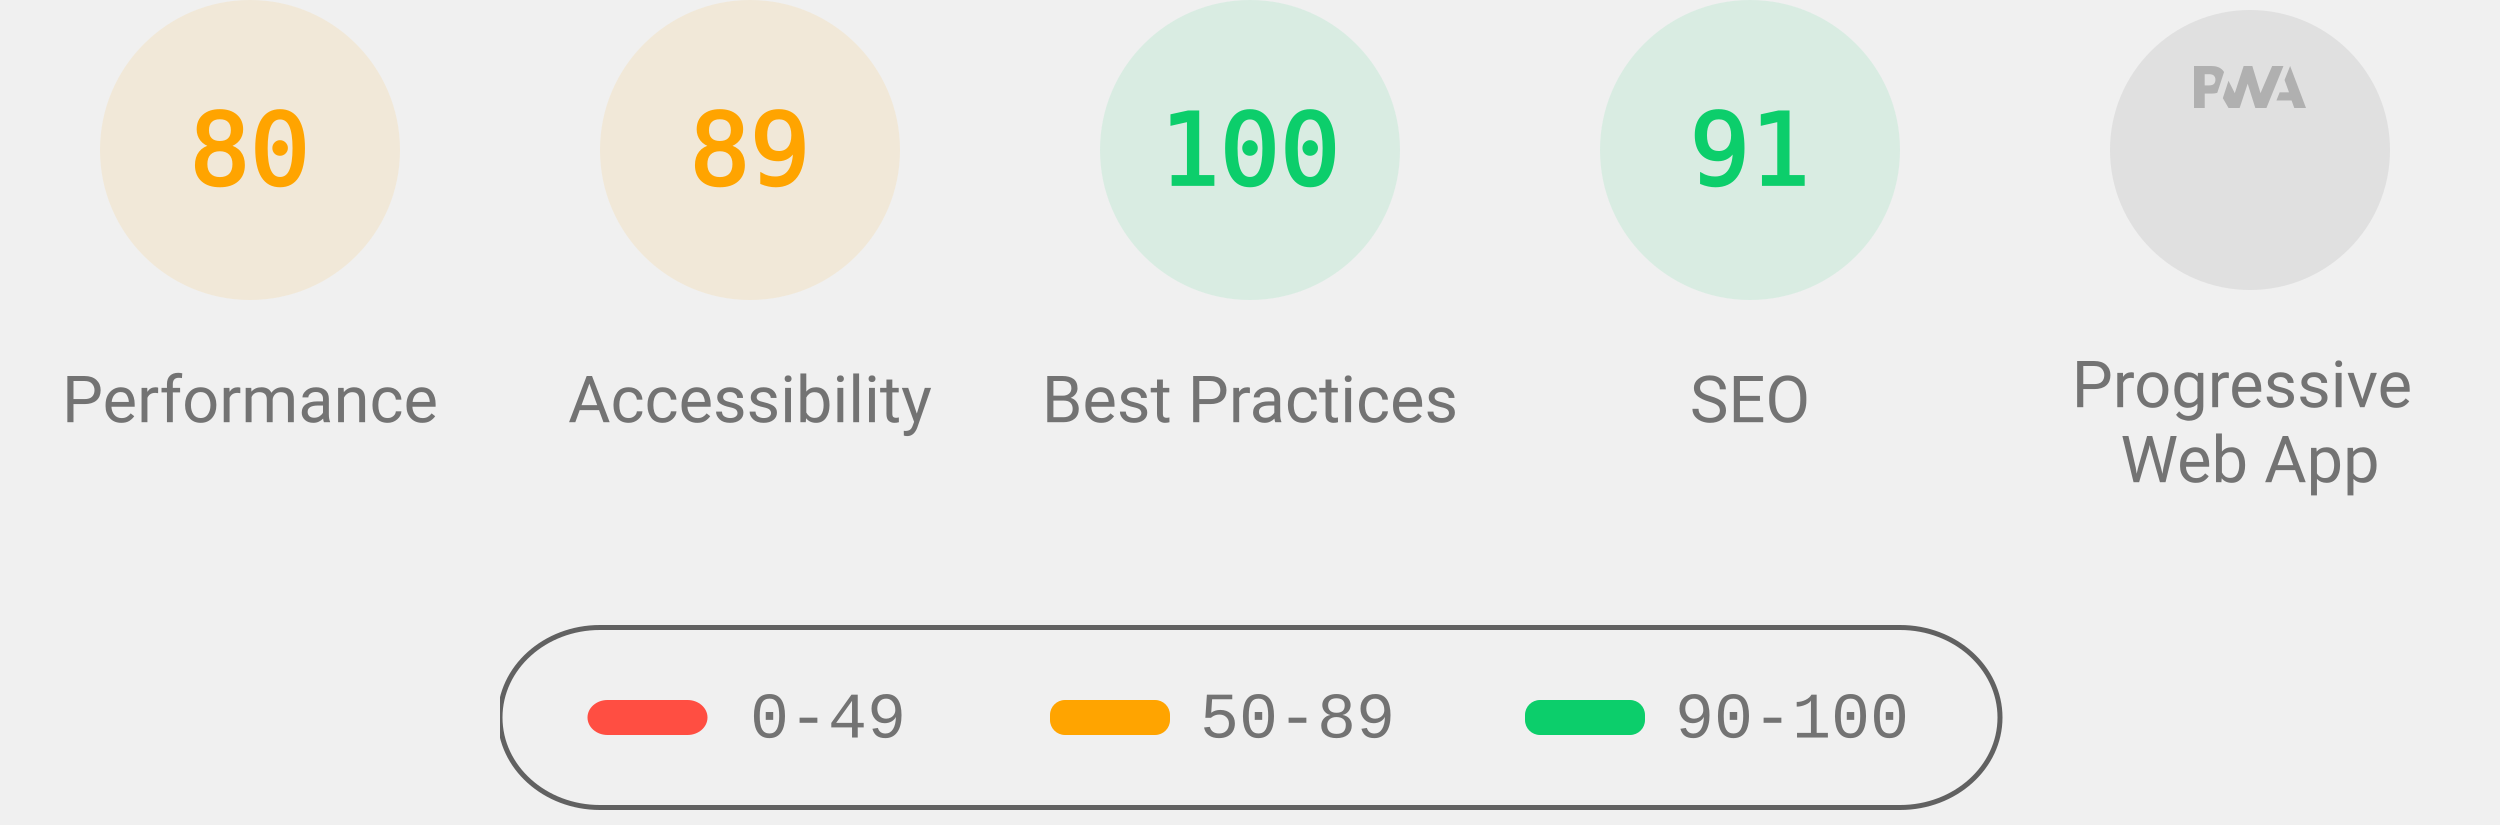
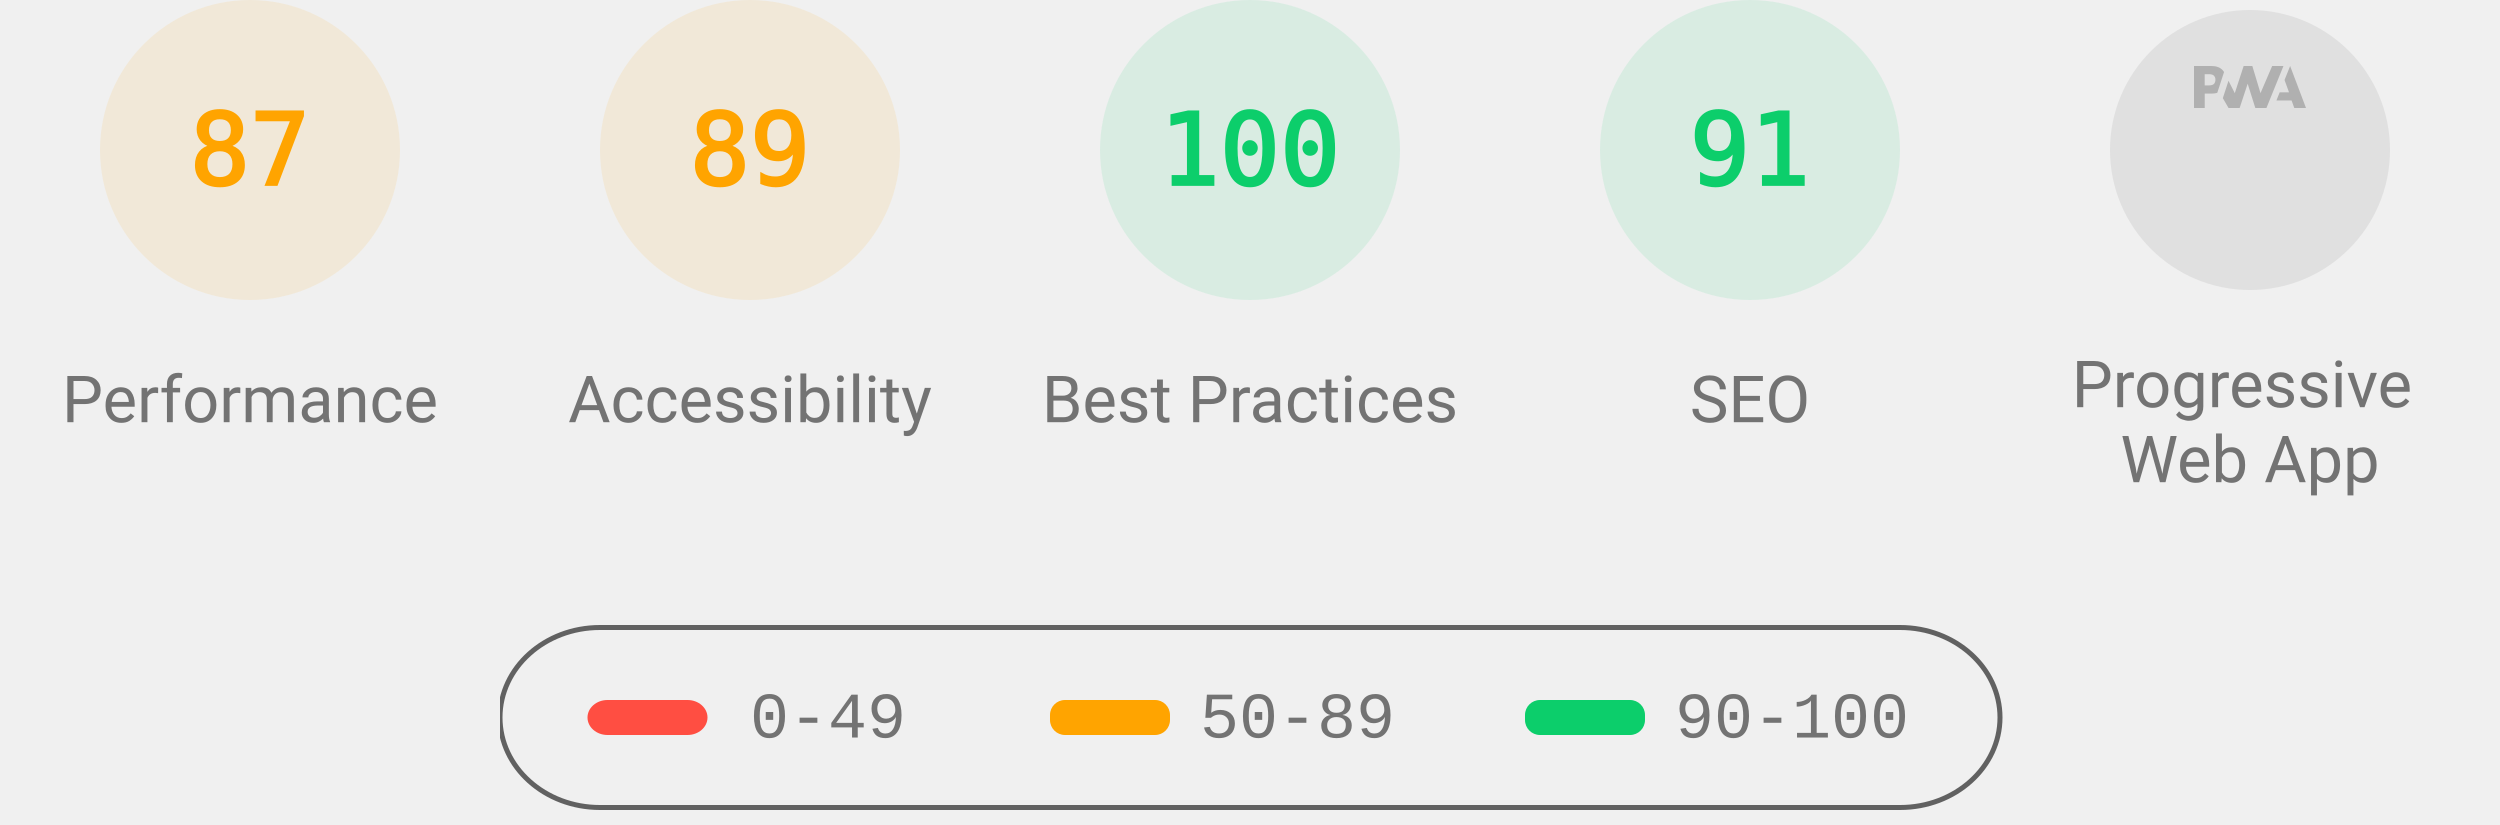
<svg xmlns="http://www.w3.org/2000/svg" class="theme--agnostic" fill="none" width="1000" height="330">
  <style>
			.gauge-base {
				opacity: 0.1
			}

			.gauge-arc {
				fill: none;
				animation-delay: 250ms;
				stroke-linecap: round;
				transform: rotate(-90deg);
				transform-origin: 100px 60px;
				animation: load-gauge 1s ease forwards
			}

			.guage-text {
				font-size: 40px;
				font-family: monospace;
				text-align: center
			}

			.guage-red {
				color: #ff4e42;
				fill: #ff4e42;
				stroke: #ff4e42
			}
			.guage-orange {
				color: #ffa400;
				fill: #ffa400;
				stroke: #ffa400
			}
			.guage-green {
				color: #0cce6b;
				fill: #0cce6b;
				stroke: #0cce6b
			}
			.theme--agnostic .guage-undefined {
				color: #5c5c5c;
				fill: #5c5c5c;
				stroke: #5c5c5c
			}
			.theme--light .guage-undefined {
				color: #1e1e1e;
				fill: #1e1e1e;
				stroke: #1e1e1e
			}
			.theme--dark .guage-undefined {
				color: #f5f5f5;
				fill: #f5f5f5;
				stroke: #f5f5f5
			}

			.guage-title {
				stroke: none;
				font-size: 26px;
				line-height: 26px;
				font-family: Roboto, Halvetica, Arial, sans-serif
			}
			.metric.guage-title {
				font-family: 'Courier New', Courier, monospace
			}
			.theme--agnostic .guage-title {
				color: #737373;
				fill: #737373
			}
			.theme--light .guage-title {
				color: #212121;
				fill: #212121
			}
			.theme--dark .guage-title {
				color: #f5f5f5;
				fill: #f5f5f5
			}

			@keyframes load-gauge {
				from {
					stroke-dasharray: 0 352.858
				}
			}
			.lh-gauge--pwa__disc {
				fill: #e0e0e0
			}
			.lh-gauge--pwa__logo {
				position: relative;
				fill: #b0b0b0
			}
			.lh-gauge--pwa__invisible {
				display: none
			}
			.lh-gauge--pwa__visible {
				display: inline
			}
			.guage-invisible {
				display: none
			}
			.lh-gauge--pwa__logo--primary-color {
				fill: #304ffe
			}
			.theme--agnostic .lh-gauge--pwa__logo--secondary-color {
				fill: #787878
			}
			.theme--light .lh-gauge--pwa__logo--secondary-color {
				fill: #3d3d3d
			}
			.theme--dark .lh-gauge--pwa__logo--secondary-color {
				fill: #d8b6b6
			}
			.theme--light #svg_2 {
				stroke: #00000022
			}
			.theme--agnostic #svg_2 {
				stroke: #616161
			}
			.theme--light #svg_2 {
				stroke: #00000022
			}
			.theme--dark #svg_2 {
				stroke: #f5f5f566
			}
		</style>
  <svg class="guage-div guage-perf guage-orange" viewBox="0 0 200 200" width="200" height="200" x="0" y="0">
    <circle class="gauge-base" r="56" cx="100" cy="60" stroke-width="8" />
-     <circle class="gauge-arc guage-arc-1" r="56" cx="100" cy="60" stroke-width="8" style="stroke-dasharray: 281.486, 351.858;" />
-     <text class="guage-text" x="100px" y="60px" alignment-baseline="central" dominant-baseline="central" text-anchor="middle">80</text>
+     <circle class="gauge-arc guage-arc-1" r="56" cx="100" cy="60" stroke-width="8" style="stroke-dasharray: 306.116, 351.858;" />
+     <text class="guage-text" x="100px" y="60px" alignment-baseline="central" dominant-baseline="central" text-anchor="middle">87</text>
    <text class="guage-title" x="100px" y="160px" alignment-baseline="central" dominant-baseline="central" text-anchor="middle">Performance</text>
  </svg>,<svg class="guage-div guage-perf guage-orange" viewBox="0 0 200 200" width="200" height="200" x="200" y="0">
    <circle class="gauge-base" r="56" cx="100" cy="60" stroke-width="8" />
    <circle class="gauge-arc guage-arc-1" r="56" cx="100" cy="60" stroke-width="8" style="stroke-dasharray: 313.154, 351.858;" />
    <text class="guage-text" x="100px" y="60px" alignment-baseline="central" dominant-baseline="central" text-anchor="middle">89</text>
    <text class="guage-title" x="100px" y="160px" alignment-baseline="central" dominant-baseline="central" text-anchor="middle">Accessibility</text>
  </svg>,<svg class="guage-div guage-perf guage-green" viewBox="0 0 200 200" width="200" height="200" x="400" y="0">
    <circle class="gauge-base" r="56" cx="100" cy="60" stroke-width="8" />
    <circle class="gauge-arc guage-arc-1" r="56" cx="100" cy="60" stroke-width="8" style="stroke-dasharray: 351.858, 351.858;" />
    <text class="guage-text" x="100px" y="60px" alignment-baseline="central" dominant-baseline="central" text-anchor="middle">100</text>
    <text class="guage-title" x="100px" y="160px" alignment-baseline="central" dominant-baseline="central" text-anchor="middle">Best Practices</text>
  </svg>,<svg class="guage-div guage-perf guage-green" viewBox="0 0 200 200" width="200" height="200" x="600" y="0">
    <circle class="gauge-base" r="56" cx="100" cy="60" stroke-width="8" />
    <circle class="gauge-arc guage-arc-1" r="56" cx="100" cy="60" stroke-width="8" style="stroke-dasharray: 320.191, 351.858;" />
    <text class="guage-text" x="100px" y="60px" alignment-baseline="central" dominant-baseline="central" text-anchor="middle">91</text>
    <text class="guage-title" x="100px" y="160px" alignment-baseline="central" dominant-baseline="central" text-anchor="middle">SEO</text>
  </svg>,<svg class="guage-div guage-pwa" viewBox="0 0 200 200" width="200" height="200" x="800" y="0">
    <svg viewBox="0 0 60 60" width="112" height="112" x="44" y="4">
      <defs>
        <linearGradient id="lh-gauge--pwa__check-circle__gradient-0" x1="50%" y1="0%" x2="50%" y2="100%">
          <stop stop-color="#00C852" offset="0%" />
          <stop stop-color="#009688" offset="100%" />
        </linearGradient>
        <linearGradient id="lh-gauge--pwa__installable__shadow-gradient-0" x1="76.056%" x2="24.111%" y1="82.995%" y2="24.735%">
          <stop stop-color="#A5D6A7" offset="0%" />
          <stop stop-color="#80CBC4" offset="100%" />
        </linearGradient>
        <linearGradient id="lh-gauge--pwa__fast-reliable__shadow-gradient-0" x1="76.056%" y1="82.995%" x2="25.678%" y2="26.493%">
          <stop stop-color="#64B5F6" offset="0%" />
          <stop stop-color="#2979FF" offset="100%" />
        </linearGradient>
        <g id="lh-gauge--pwa__fast-reliable-badge-0">
          <circle fill="#FFFFFF" cx="10" cy="10" r="10" />
          <path fill="#304FFE" d="M10 3.58l5.25 2.34v3.5c0 3.23-2.24 6.26-5.25 7-3.01-.74-5.25-3.77-5.25-7v-3.5L10 3.58zm-.47 10.74l2.76-4.83.03-.07c.04-.08 0-.24-.22-.24h-1.64l.47-3.26h-.47l-2.7 4.77c-.02.01.05-.1-.04.05-.09.16-.1.31.18.31h1.63l-.47 3.27h.47z" />
        </g>
        <g id="lh-gauge--pwa__installable-badge-0">
          <circle fill="#FFFFFF" cx="10" cy="10" r="10" />
          <path fill="#009688" d="M10 4.167A5.835 5.835 0 0 0 4.167 10 5.835 5.835 0 0 0 10 15.833 5.835 5.835 0 0 0 15.833 10 5.835 5.835 0 0 0 10 4.167zm2.917 6.416h-2.334v2.334H9.417v-2.334H7.083V9.417h2.334V7.083h1.166v2.334h2.334v1.166z" />
        </g>
      </defs>
      <g stroke="none" fill-rule="nonzero">
        <circle class="lh-gauge--pwa__disc" cx="30" cy="30" r="30" />
        <g class="lh-gauge--pwa__logo">
          <path d="M35.66 19.39l.7-1.75h2L37.4 15 38.6 12l3.4 9h-2.51l-.58-1.61z" />
          <path d="M33.52 21l3.65-9h-2.42l-2.5 5.82L30.5 12h-1.86l-1.9 5.82-1.35-2.65-1.21 3.72L25.4 21h2.38l1.72-5.2 1.64 5.2z" />
          <path fill-rule="nonzero" d="M20.3 17.91h1.48c.45 0 .85-.05 1.2-.15l.39-1.18 1.07-3.3a2.64 2.64 0 0 0-.28-.37c-.55-.6-1.36-.91-2.42-.91H18v9h2.3V17.9zm1.96-3.84c.22.22.33.5.33.87 0 .36-.1.65-.29.87-.2.23-.59.35-1.15.35h-.86v-2.41h.87c.52 0 .89.1 1.1.32z" />
        </g>
        <rect class="lh-gauge--pwa__component lh-gauge--pwa__na-line lh-gauge--pwa__invisible" fill="#FFFFFF" x="20" y="32" width="20" height="4" rx="2" />
        <g class="lh-gauge--pwa__component lh-gauge--pwa__fast-reliable-badge lh-gauge--pwa__invisible" transform="translate(20, 29)">
          <path fill="url(#lh-gauge--pwa__fast-reliable__shadow-gradient-0)" d="M33.63 19.49A30 30 0 0 1 16.2 30.36L3 17.14 17.14 3l16.49 16.49z" />
          <use href="#lh-gauge--pwa__fast-reliable-badge-0" />
        </g>
        <g class="lh-gauge--pwa__component lh-gauge--pwa__installable-badge lh-gauge--pwa__invisible" transform="translate(20, 29)">
          <path fill="url(#lh-gauge--pwa__installable__shadow-gradient-0)" d="M33.629 19.487c-4.272 5.453-10.391 9.39-17.415 10.869L3 17.142 17.142 3 33.63 19.487z" />
          <use href="#lh-gauge--pwa__installable-badge-0" />
        </g>
        <g class="lh-gauge--pwa__component lh-gauge--pwa__fast-reliable-installable-badges lh-gauge--pwa__invisible">
          <g transform="translate(8, 29)">
            <path fill="url(#lh-gauge--pwa__fast-reliable__shadow-gradient-0)" d="M16.321 30.463L3 17.143 17.142 3l22.365 22.365A29.864 29.864 0 0 1 22 31c-1.942 0-3.84-.184-5.679-.537z" />
            <use href="#lh-gauge--pwa__fast-reliable-badge-0" />
          </g>
          <g transform="translate(32, 29)">
            <path fill="url(#lh-gauge--pwa__installable__shadow-gradient-0)" d="M25.982 11.84a30.107 30.107 0 0 1-13.08 15.203L3 17.143 17.142 3l8.84 8.84z" />
            <use href="#lh-gauge--pwa__installable-badge-0" />
          </g>
        </g>
        <g class="lh-gauge--pwa__component lh-gauge--pwa__check-circle lh-gauge--pwa__invisible" transform="translate(18, 28)">
          <circle fill="#FFFFFF" cx="12" cy="12" r="12" />
          <path fill="url(#lh-gauge--pwa__check-circle__gradient-0)" d="M12 2a10 10 0 1 0 0 20 10 10 0 0 0 0-20zm-2 15l-5-5 1.41-1.41L10 14.17l7.59-7.59L19 8l-9 9z" />
        </g>
      </g>
    </svg>
    <text class="guage-title" y="160px" alignment-baseline="central" dominant-baseline="central" text-anchor="middle">
      <tspan x="100px" dy="-6px">Progressive</tspan>
      <tspan x="100px" dy="30px">Web App</tspan>
    </text>
  </svg>
  <svg width="604" height="76" x="200" y="250">
    <g>
      <rect fill="none" id="canvas_background" height="80" width="604" y="-1" x="-1" />
      <g display="none" overflow="visible" y="0" x="0" height="100%" width="100%" id="canvasGrid">
        <rect fill="url(#gridpattern)" stroke-width="0" y="0" x="0" height="100%" width="100%" />
      </g>
    </g>
    <g>
      <rect fill-opacity="0" stroke-width="2" rx="40" id="svg_2" height="72" width="600" y="1" x="0" fill="#000000" />
      <rect stroke="#000" rx="8" id="svg_3" height="14" width="48" y="30" x="35" stroke-opacity="null" stroke-width="0" fill="#ff4e42" />
      <rect stroke="#000" rx="6" id="svg_4" height="14" width="48" y="30" x="220" stroke-opacity="null" stroke-width="0" fill="#ffa400" />
      <rect stroke="#000" rx="6" id="svg_5" height="14" width="48" y="30" x="410" stroke-opacity="null" stroke-width="0" fill="#0cce6b" />
      <text class="metric guage-title" xml:space="preserve" text-anchor="start" font-size="26" id="svg_6" y="45" x="100" stroke-opacity="null" stroke-width="0" stroke="#000">0-49</text>
      <text class="metric guage-title" xml:space="preserve" text-anchor="start" font-size="26" id="svg_7" y="45" x="280" stroke-opacity="null" stroke-width="0" stroke="#000">50-89</text>
      <text class="metric guage-title" xml:space="preserve" text-anchor="start" font-size="26" id="svg_8" y="45" x="470" stroke-opacity="null" stroke-width="0" stroke="#000">90-100</text>
    </g>
  </svg>
</svg>
